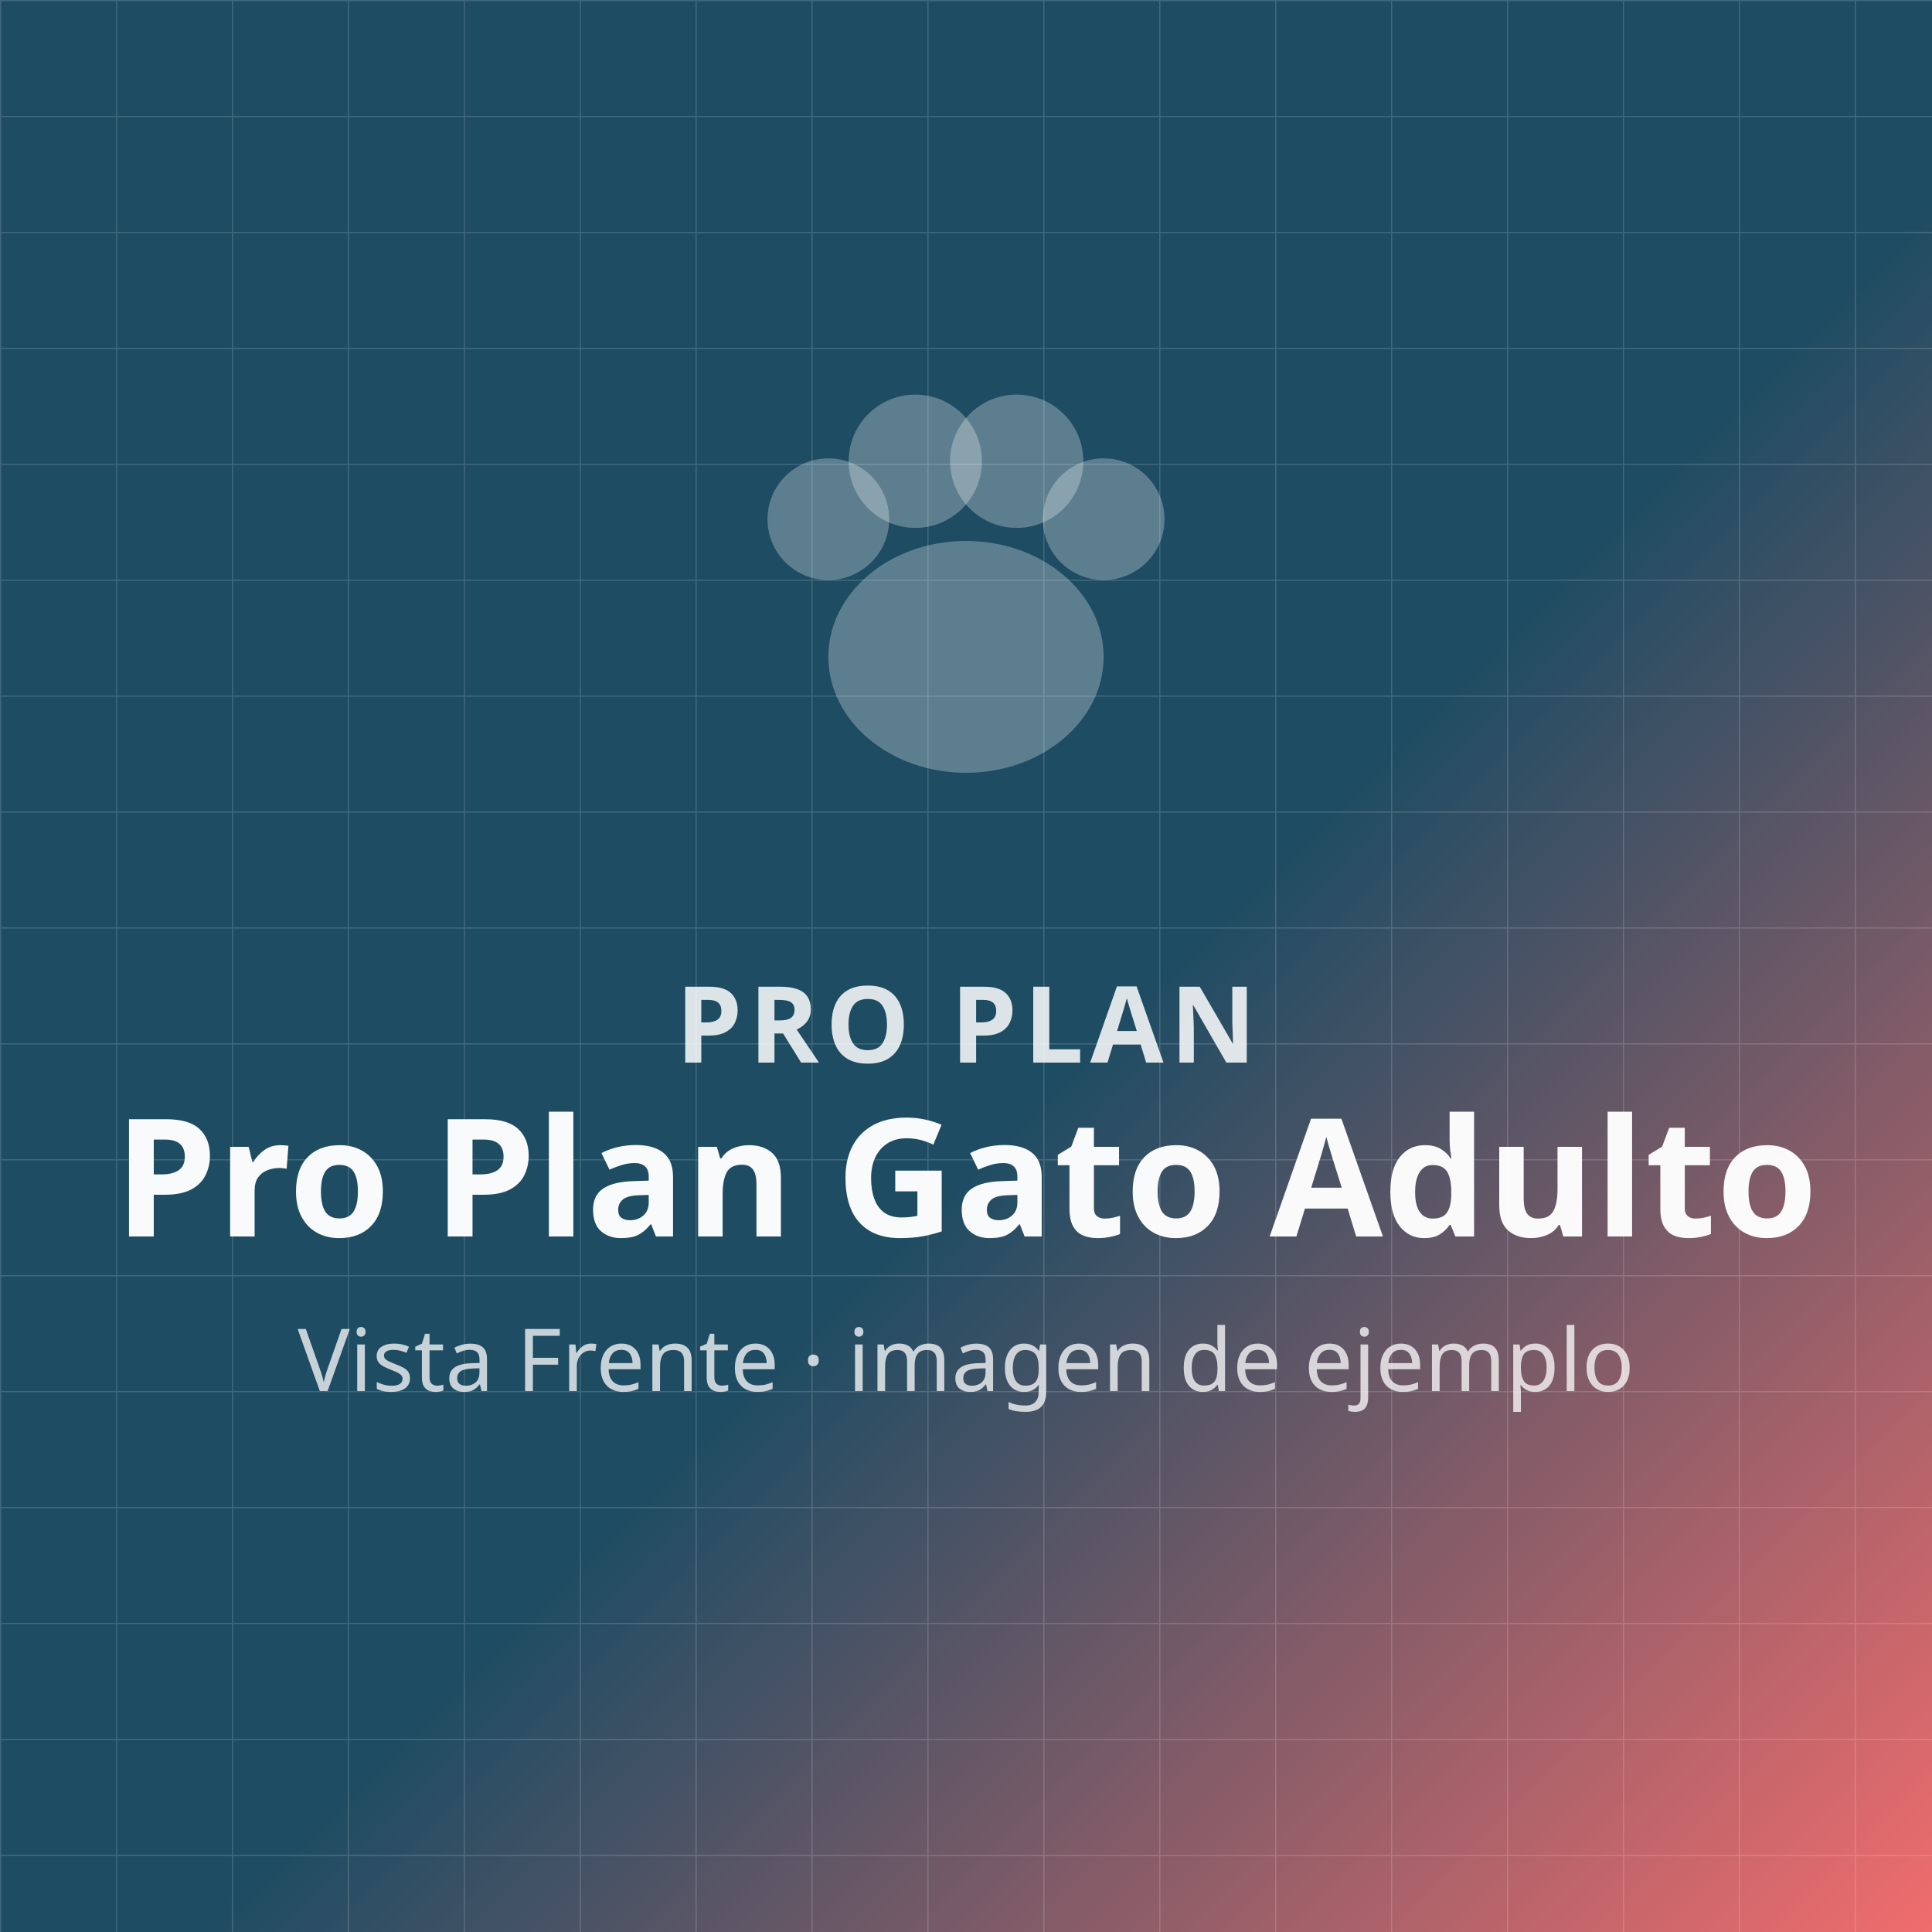
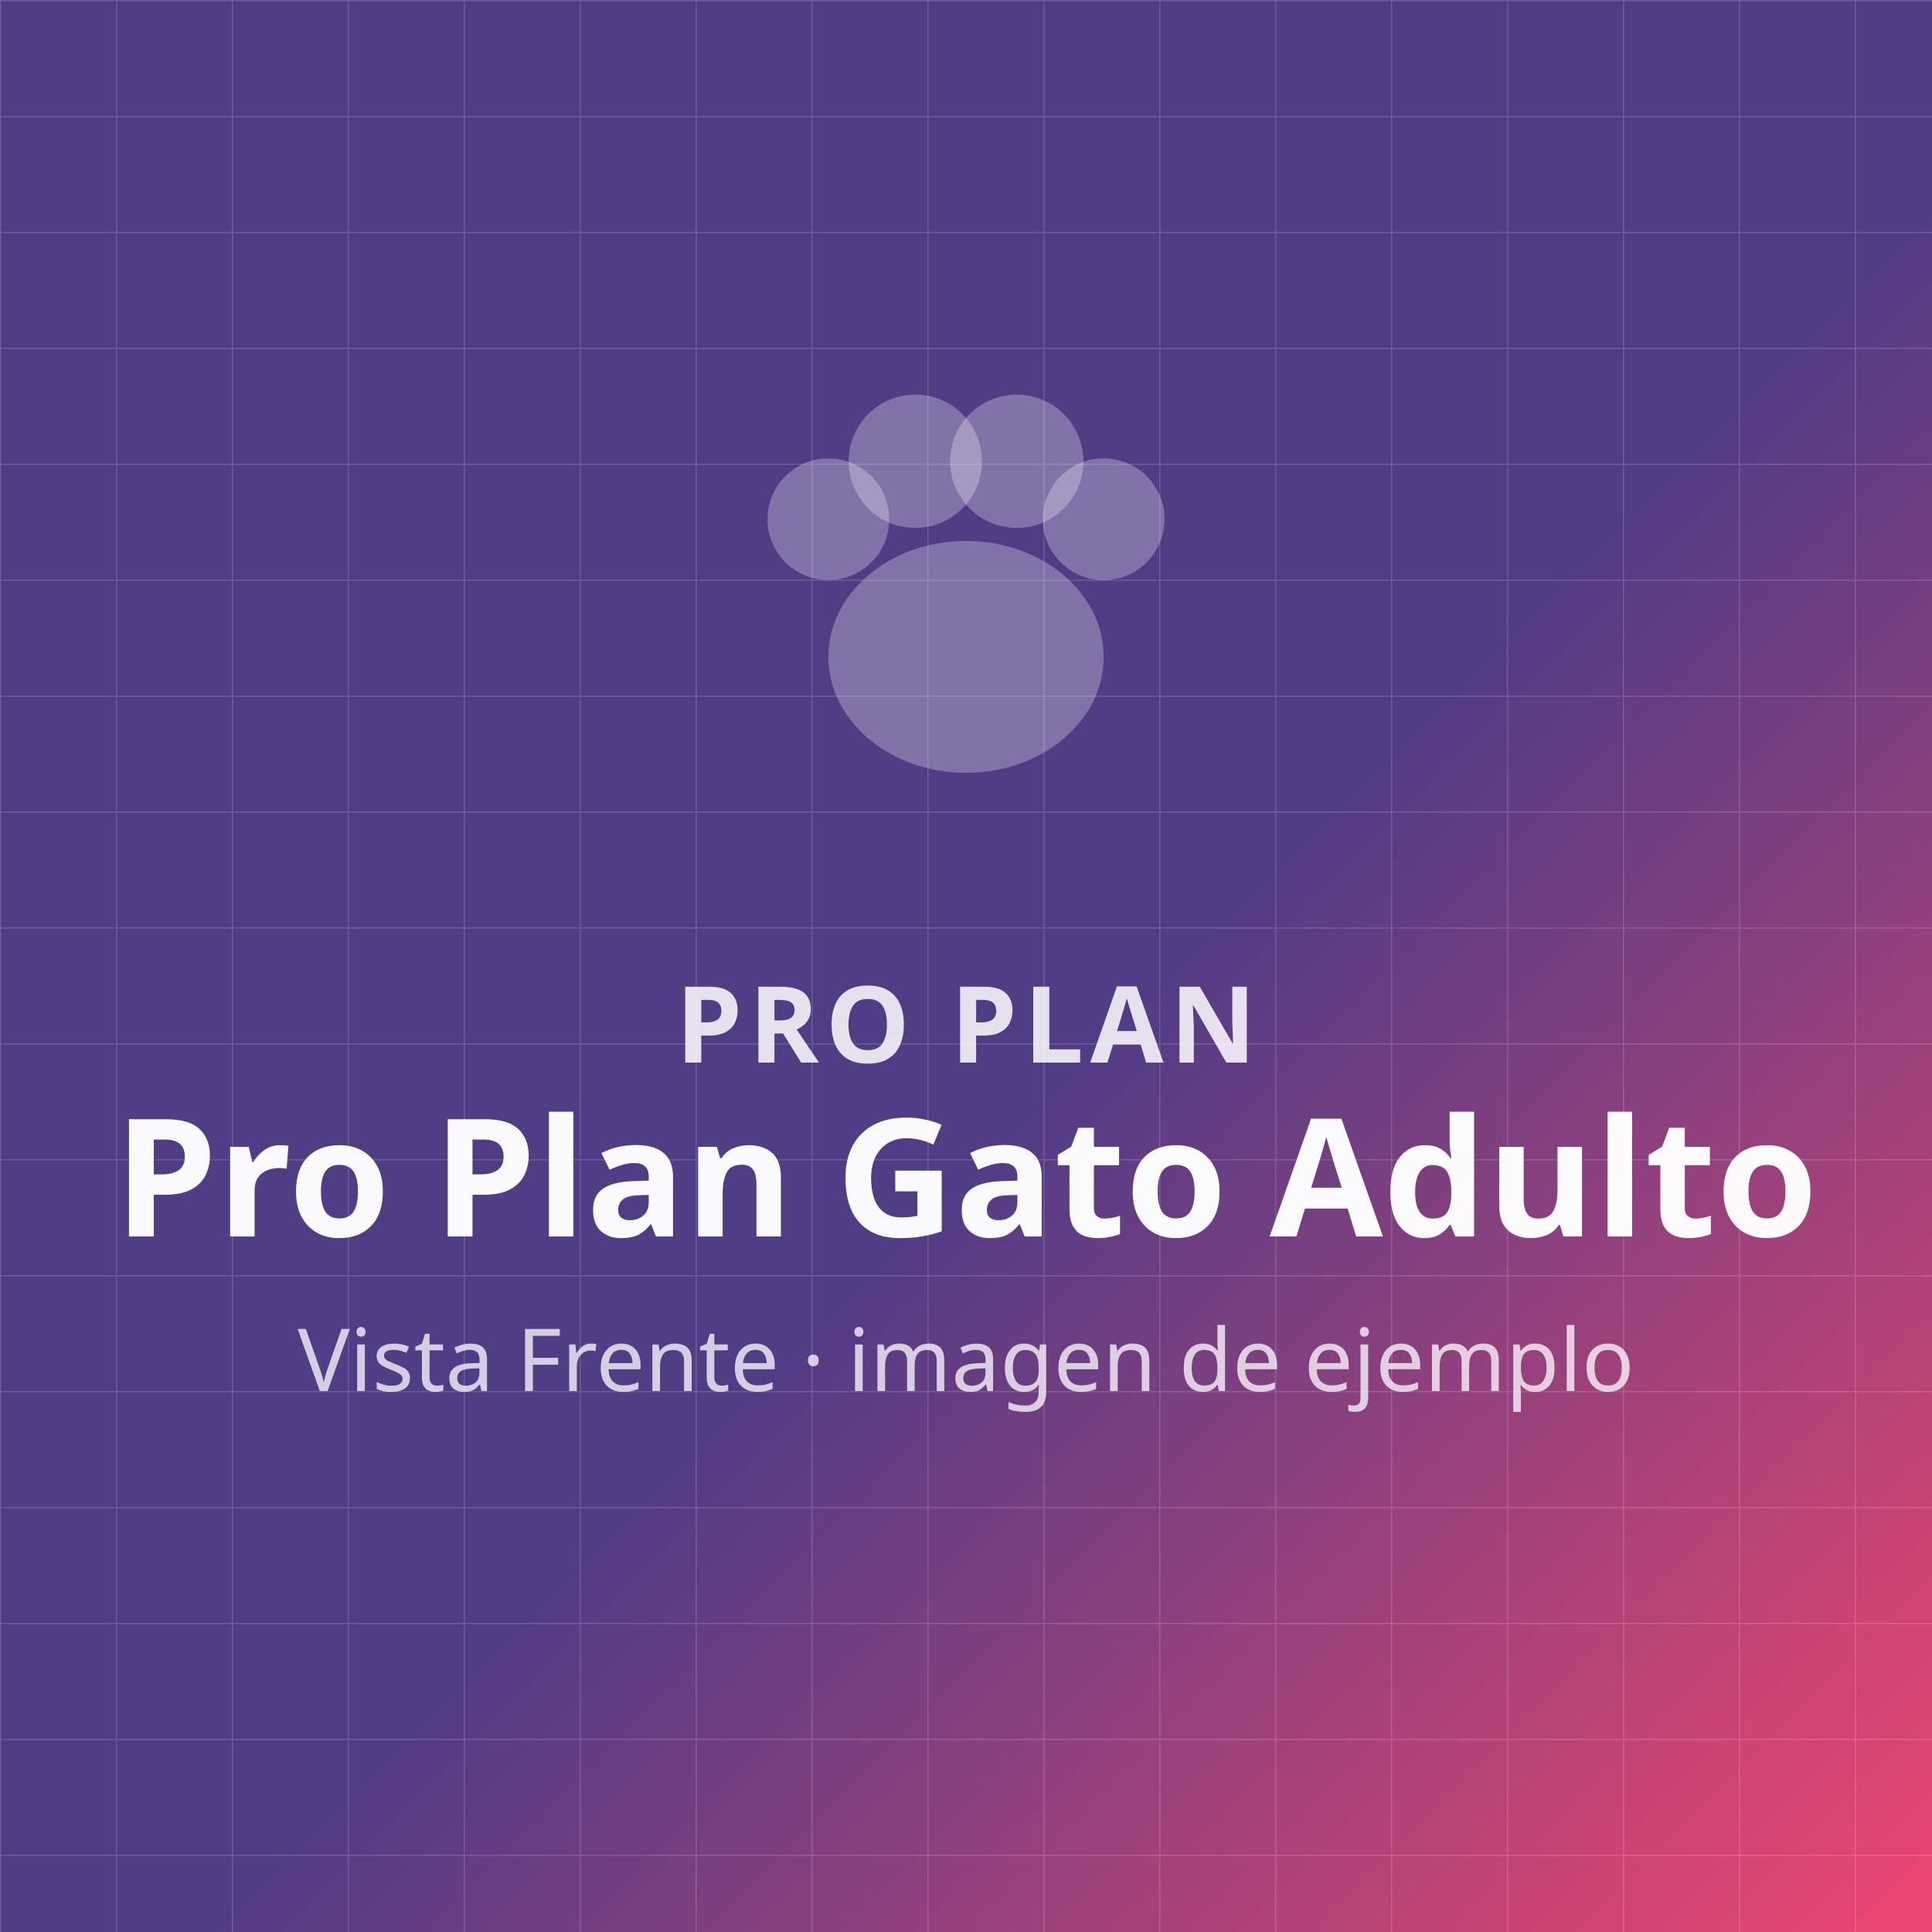
<svg xmlns="http://www.w3.org/2000/svg" width="1200" height="1200" viewBox="0 0 1200 1200" role="img" aria-label="Pro Plan Gato Adulto">
  <defs>
    <linearGradient id="g" x1="0" y1="0" x2="1" y2="1">
-       <stop offset="0" stop-color="#1D4C63" />
-       <stop offset="0.55" stop-color="#1D4C63" />
-       <stop offset="1" stop-color="#F26D6D" />
+       <stop offset="0" stop-color="#513C86" />
+       <stop offset="0.55" stop-color="#513C86" />
+       <stop offset="1" stop-color="#EF476F" />
    </linearGradient>
    <pattern id="grid" width="72" height="72" patternUnits="userSpaceOnUse">
      <path d="M 72 0 L 0 0 0 72" fill="none" stroke="rgba(255,255,255,0.16)" stroke-width="1.5" />
    </pattern>
  </defs>
  <rect width="1200" height="1200" fill="url(#g)" />
  <rect width="1200" height="1200" fill="url(#grid)" />
  <circle cx="514.5" cy="322.5" r="37.8" fill="rgba(255,255,255,0.28)" />
  <circle cx="568.5" cy="286.5" r="41.4" fill="rgba(255,255,255,0.28)" />
  <circle cx="631.5" cy="286.5" r="41.4" fill="rgba(255,255,255,0.28)" />
  <circle cx="685.5" cy="322.5" r="37.8" fill="rgba(255,255,255,0.28)" />
  <ellipse cx="600" cy="408" rx="85.5" ry="72" fill="rgba(255,255,255,0.28)" />
  <text x="600" y="660" text-anchor="middle" font-family="Fredoka, Nunito, system-ui, sans-serif" font-size="66" font-weight="700" letter-spacing="4" fill="rgba(255,255,255,0.85)">PRO PLAN</text>
  <text x="600" y="768" text-anchor="middle" font-family="Fredoka, Nunito, system-ui, sans-serif" font-size="102" font-weight="800" fill="rgba(255,255,255,0.97)">Pro Plan Gato Adulto</text>
  <text x="600" y="864" text-anchor="middle" font-family="Fredoka, Nunito, system-ui, sans-serif" font-size="54" font-weight="500" fill="rgba(255,255,255,0.75)">Vista Frente · imagen de ejemplo</text>
</svg>
